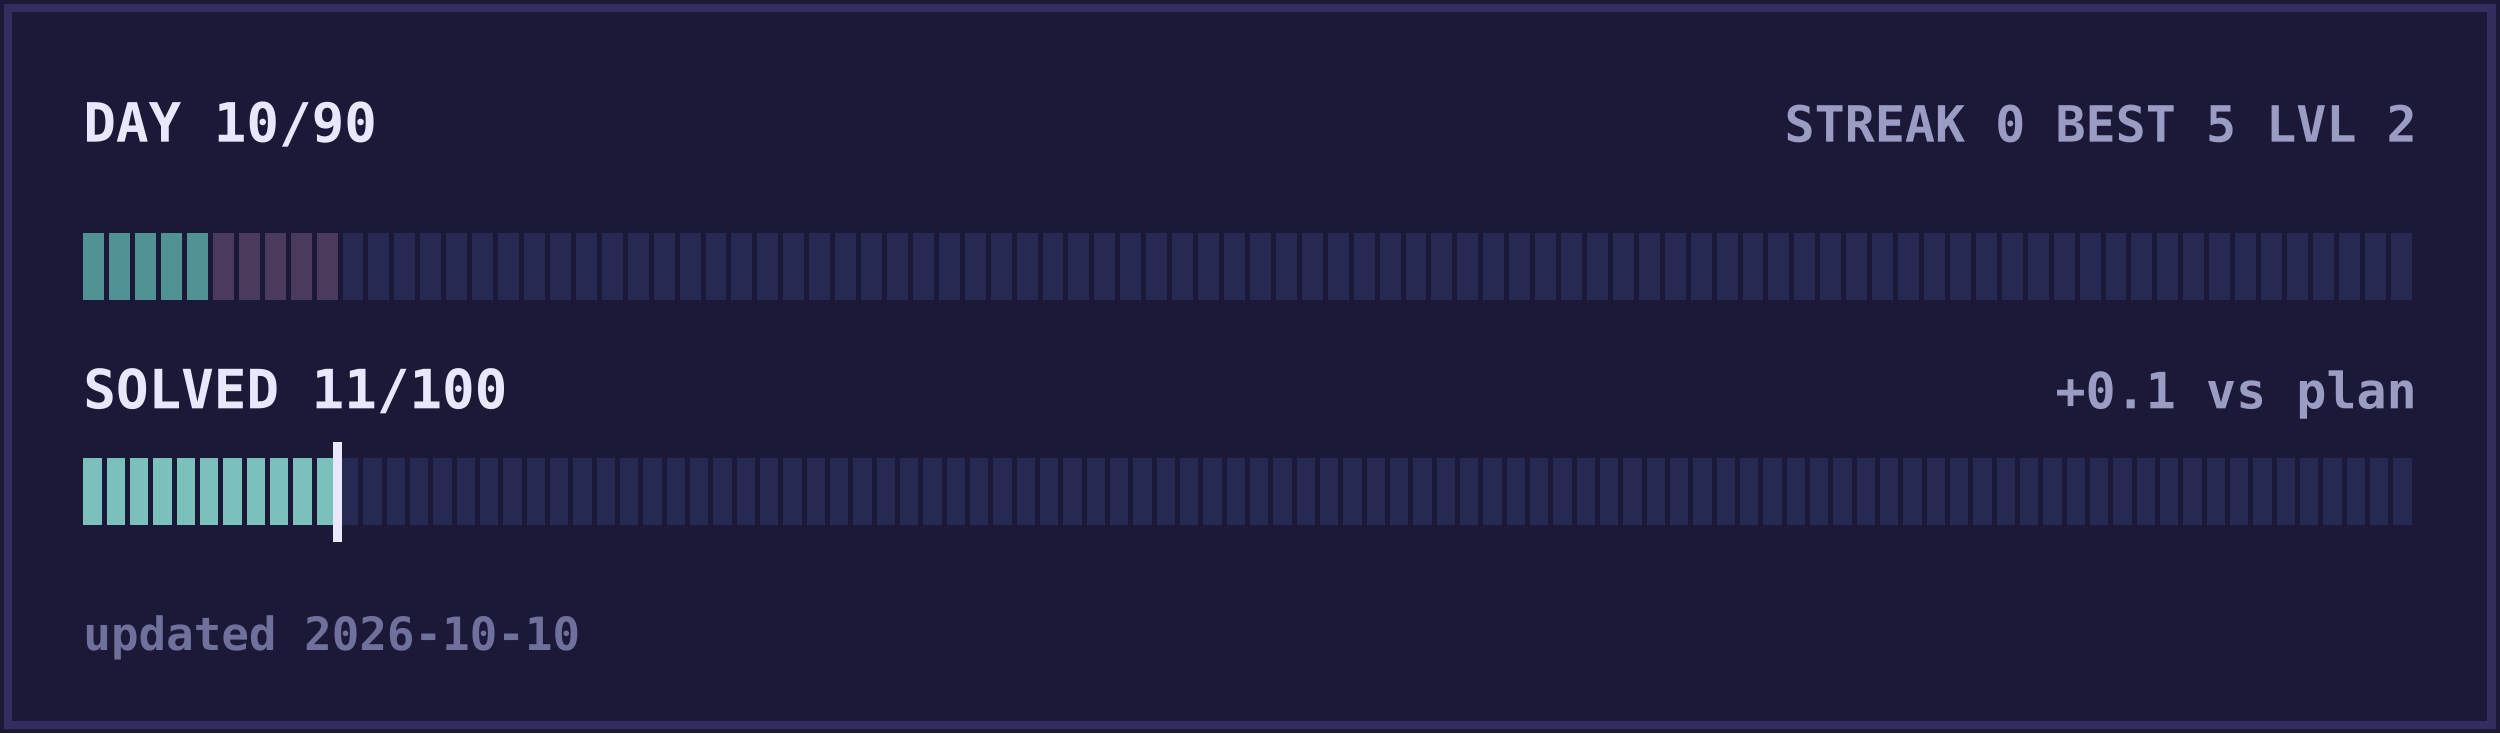
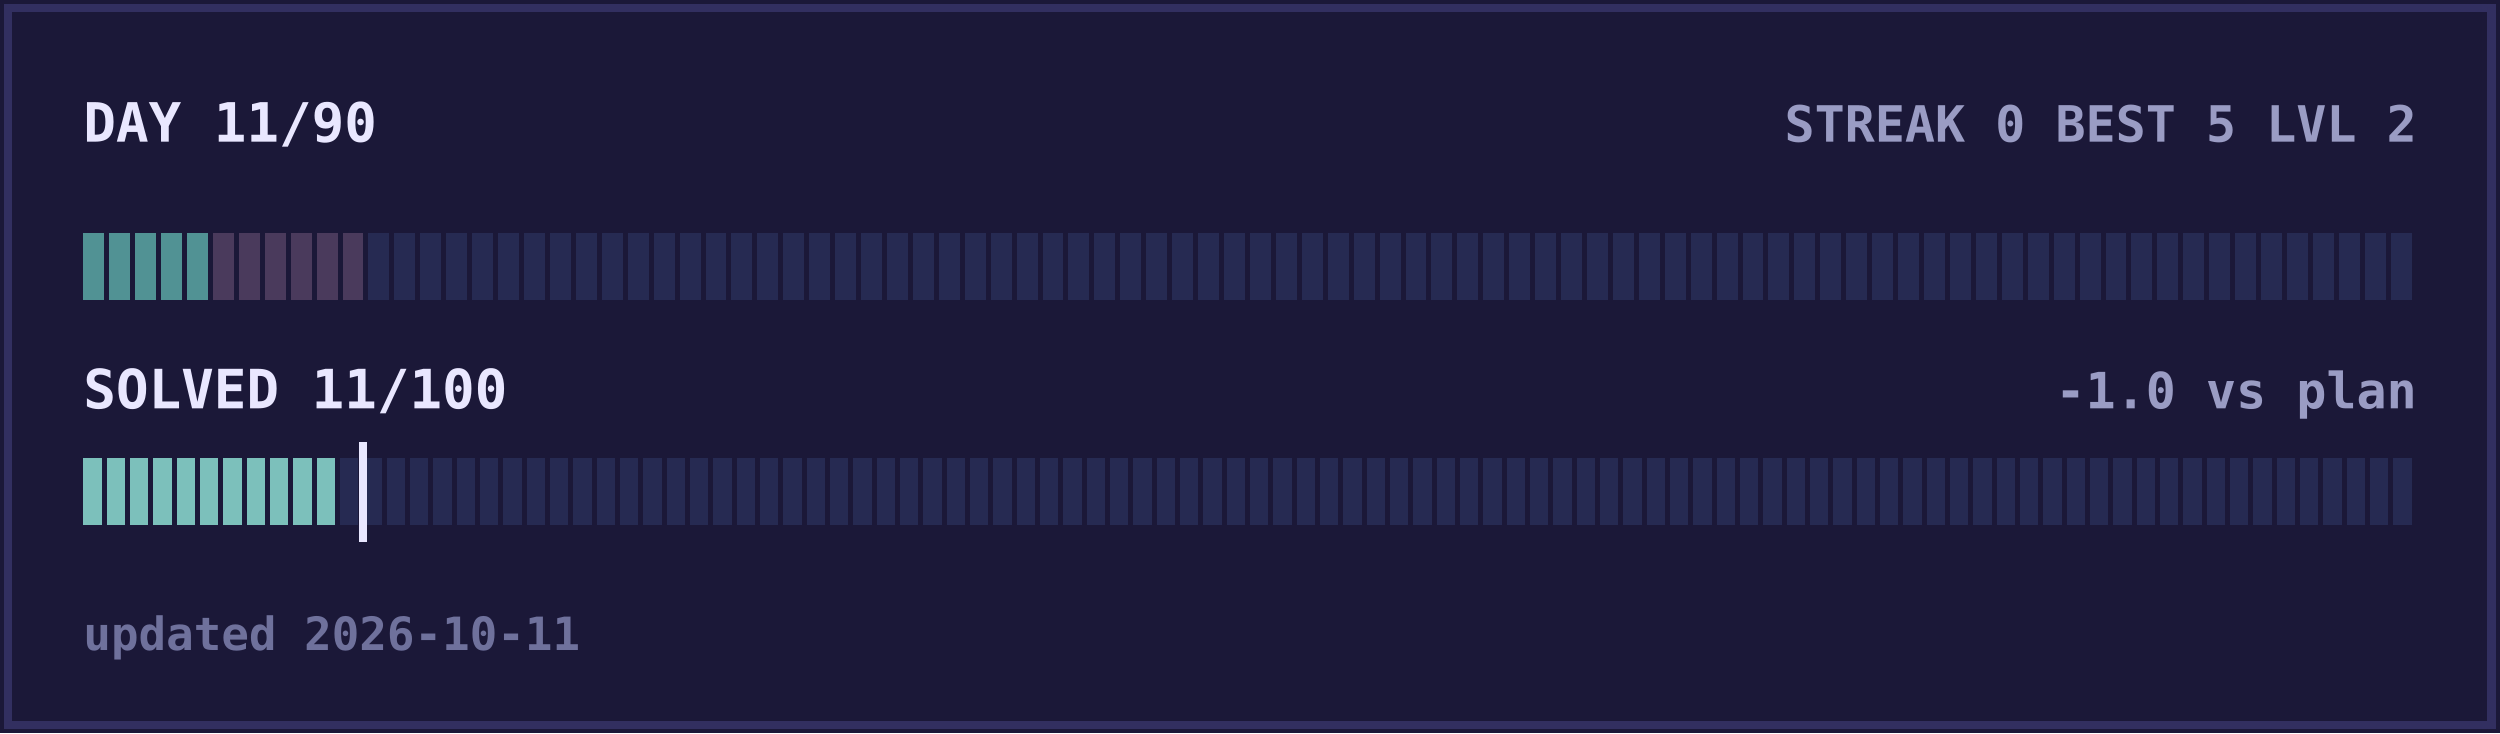
<svg xmlns="http://www.w3.org/2000/svg" width="600" height="176" viewBox="0 0 600 176" shape-rendering="crispEdges">
  <rect width="600" height="176" fill="#1b1838" />
  <rect x="2" y="2" width="596" height="172" fill="none" stroke="#322f60" stroke-width="2" />
-   <text x="20" y="34" fill="#e9e7ff" font-size="13" text-anchor="start" font-family="ui-monospace,Menlo,Consolas,monospace" font-weight="bold">DAY 10/90</text>
+   <text x="20" y="34" fill="#e9e7ff" font-size="13" text-anchor="start" font-family="ui-monospace,Menlo,Consolas,monospace" font-weight="bold">DAY 11/90</text>
  <text x="580" y="34" fill="#9a9cc4" font-size="12" text-anchor="end" font-family="ui-monospace,Menlo,Consolas,monospace" font-weight="bold">STREAK 0  BEST 5  LVL 2</text>
  <rect x="20.00" y="56" width="5.02" height="16" fill="#519294" />
  <rect x="26.22" y="56" width="5.02" height="16" fill="#519294" />
  <rect x="32.44" y="56" width="5.02" height="16" fill="#519294" />
  <rect x="38.67" y="56" width="5.02" height="16" fill="#519294" />
  <rect x="44.89" y="56" width="5.02" height="16" fill="#519294" />
  <rect x="51.11" y="56" width="5.02" height="16" fill="#4a3a5c" />
  <rect x="57.33" y="56" width="5.02" height="16" fill="#4a3a5c" />
  <rect x="63.56" y="56" width="5.02" height="16" fill="#4a3a5c" />
  <rect x="69.78" y="56" width="5.02" height="16" fill="#4a3a5c" />
  <rect x="76.00" y="56" width="5.02" height="16" fill="#4a3a5c" />
-   <rect x="82.22" y="56" width="5.02" height="16" fill="#262a52" />
+   <rect x="82.22" y="56" width="5.02" height="16" fill="#4a3a5c" />
  <rect x="88.44" y="56" width="5.02" height="16" fill="#262a52" />
  <rect x="94.67" y="56" width="5.02" height="16" fill="#262a52" />
  <rect x="100.89" y="56" width="5.02" height="16" fill="#262a52" />
  <rect x="107.11" y="56" width="5.02" height="16" fill="#262a52" />
  <rect x="113.33" y="56" width="5.02" height="16" fill="#262a52" />
  <rect x="119.56" y="56" width="5.02" height="16" fill="#262a52" />
  <rect x="125.78" y="56" width="5.02" height="16" fill="#262a52" />
  <rect x="132.00" y="56" width="5.02" height="16" fill="#262a52" />
  <rect x="138.22" y="56" width="5.02" height="16" fill="#262a52" />
  <rect x="144.44" y="56" width="5.02" height="16" fill="#262a52" />
  <rect x="150.67" y="56" width="5.02" height="16" fill="#262a52" />
  <rect x="156.89" y="56" width="5.02" height="16" fill="#262a52" />
  <rect x="163.11" y="56" width="5.02" height="16" fill="#262a52" />
  <rect x="169.33" y="56" width="5.02" height="16" fill="#262a52" />
  <rect x="175.56" y="56" width="5.02" height="16" fill="#262a52" />
  <rect x="181.78" y="56" width="5.02" height="16" fill="#262a52" />
  <rect x="188.00" y="56" width="5.02" height="16" fill="#262a52" />
  <rect x="194.22" y="56" width="5.02" height="16" fill="#262a52" />
  <rect x="200.44" y="56" width="5.02" height="16" fill="#262a52" />
  <rect x="206.67" y="56" width="5.02" height="16" fill="#262a52" />
  <rect x="212.89" y="56" width="5.02" height="16" fill="#262a52" />
  <rect x="219.11" y="56" width="5.02" height="16" fill="#262a52" />
  <rect x="225.33" y="56" width="5.02" height="16" fill="#262a52" />
  <rect x="231.56" y="56" width="5.02" height="16" fill="#262a52" />
  <rect x="237.78" y="56" width="5.02" height="16" fill="#262a52" />
  <rect x="244.00" y="56" width="5.02" height="16" fill="#262a52" />
  <rect x="250.22" y="56" width="5.02" height="16" fill="#262a52" />
  <rect x="256.44" y="56" width="5.02" height="16" fill="#262a52" />
  <rect x="262.67" y="56" width="5.02" height="16" fill="#262a52" />
  <rect x="268.89" y="56" width="5.02" height="16" fill="#262a52" />
  <rect x="275.11" y="56" width="5.02" height="16" fill="#262a52" />
  <rect x="281.33" y="56" width="5.02" height="16" fill="#262a52" />
  <rect x="287.56" y="56" width="5.02" height="16" fill="#262a52" />
  <rect x="293.78" y="56" width="5.02" height="16" fill="#262a52" />
  <rect x="300.00" y="56" width="5.02" height="16" fill="#262a52" />
  <rect x="306.22" y="56" width="5.02" height="16" fill="#262a52" />
  <rect x="312.44" y="56" width="5.02" height="16" fill="#262a52" />
  <rect x="318.67" y="56" width="5.02" height="16" fill="#262a52" />
  <rect x="324.89" y="56" width="5.02" height="16" fill="#262a52" />
  <rect x="331.11" y="56" width="5.02" height="16" fill="#262a52" />
  <rect x="337.33" y="56" width="5.02" height="16" fill="#262a52" />
  <rect x="343.56" y="56" width="5.02" height="16" fill="#262a52" />
  <rect x="349.78" y="56" width="5.02" height="16" fill="#262a52" />
  <rect x="356.00" y="56" width="5.02" height="16" fill="#262a52" />
  <rect x="362.22" y="56" width="5.02" height="16" fill="#262a52" />
  <rect x="368.44" y="56" width="5.02" height="16" fill="#262a52" />
  <rect x="374.67" y="56" width="5.02" height="16" fill="#262a52" />
  <rect x="380.89" y="56" width="5.02" height="16" fill="#262a52" />
  <rect x="387.11" y="56" width="5.02" height="16" fill="#262a52" />
  <rect x="393.33" y="56" width="5.02" height="16" fill="#262a52" />
  <rect x="399.56" y="56" width="5.02" height="16" fill="#262a52" />
  <rect x="405.78" y="56" width="5.02" height="16" fill="#262a52" />
  <rect x="412.00" y="56" width="5.02" height="16" fill="#262a52" />
  <rect x="418.22" y="56" width="5.02" height="16" fill="#262a52" />
  <rect x="424.44" y="56" width="5.02" height="16" fill="#262a52" />
  <rect x="430.67" y="56" width="5.02" height="16" fill="#262a52" />
  <rect x="436.89" y="56" width="5.02" height="16" fill="#262a52" />
  <rect x="443.11" y="56" width="5.02" height="16" fill="#262a52" />
  <rect x="449.33" y="56" width="5.02" height="16" fill="#262a52" />
  <rect x="455.56" y="56" width="5.02" height="16" fill="#262a52" />
  <rect x="461.78" y="56" width="5.02" height="16" fill="#262a52" />
  <rect x="468.00" y="56" width="5.02" height="16" fill="#262a52" />
  <rect x="474.22" y="56" width="5.02" height="16" fill="#262a52" />
  <rect x="480.44" y="56" width="5.02" height="16" fill="#262a52" />
  <rect x="486.67" y="56" width="5.02" height="16" fill="#262a52" />
  <rect x="492.89" y="56" width="5.02" height="16" fill="#262a52" />
  <rect x="499.11" y="56" width="5.02" height="16" fill="#262a52" />
  <rect x="505.33" y="56" width="5.02" height="16" fill="#262a52" />
  <rect x="511.56" y="56" width="5.02" height="16" fill="#262a52" />
  <rect x="517.78" y="56" width="5.02" height="16" fill="#262a52" />
  <rect x="524.00" y="56" width="5.02" height="16" fill="#262a52" />
  <rect x="530.22" y="56" width="5.02" height="16" fill="#262a52" />
  <rect x="536.44" y="56" width="5.02" height="16" fill="#262a52" />
  <rect x="542.67" y="56" width="5.02" height="16" fill="#262a52" />
  <rect x="548.89" y="56" width="5.02" height="16" fill="#262a52" />
  <rect x="555.11" y="56" width="5.02" height="16" fill="#262a52" />
  <rect x="561.33" y="56" width="5.02" height="16" fill="#262a52" />
  <rect x="567.56" y="56" width="5.02" height="16" fill="#262a52" />
  <rect x="573.78" y="56" width="5.02" height="16" fill="#262a52" />
  <text x="20" y="98" fill="#e9e7ff" font-size="13" text-anchor="start" font-family="ui-monospace,Menlo,Consolas,monospace" font-weight="bold">SOLVED 11/100</text>
-   <text x="580" y="98" fill="#9a9cc4" font-size="12" text-anchor="end" font-family="ui-monospace,Menlo,Consolas,monospace" font-weight="bold">+0.1 vs plan</text>
+   <text x="580" y="98" fill="#9a9cc4" font-size="12" text-anchor="end" font-family="ui-monospace,Menlo,Consolas,monospace" font-weight="bold">-1.0 vs plan</text>
  <rect x="20.00" y="110" width="4.40" height="16" fill="#7cc0bb" />
  <rect x="25.60" y="110" width="4.40" height="16" fill="#7cc0bb" />
  <rect x="31.20" y="110" width="4.40" height="16" fill="#7cc0bb" />
  <rect x="36.80" y="110" width="4.40" height="16" fill="#7cc0bb" />
  <rect x="42.40" y="110" width="4.40" height="16" fill="#7cc0bb" />
  <rect x="48.00" y="110" width="4.40" height="16" fill="#7cc0bb" />
  <rect x="53.60" y="110" width="4.40" height="16" fill="#7cc0bb" />
  <rect x="59.20" y="110" width="4.40" height="16" fill="#7cc0bb" />
  <rect x="64.80" y="110" width="4.40" height="16" fill="#7cc0bb" />
  <rect x="70.40" y="110" width="4.40" height="16" fill="#7cc0bb" />
  <rect x="76.00" y="110" width="4.40" height="16" fill="#7cc0bb" />
  <rect x="81.60" y="110" width="4.40" height="16" fill="#262a52" />
  <rect x="87.20" y="110" width="4.40" height="16" fill="#262a52" />
  <rect x="92.80" y="110" width="4.40" height="16" fill="#262a52" />
  <rect x="98.40" y="110" width="4.40" height="16" fill="#262a52" />
  <rect x="104.00" y="110" width="4.40" height="16" fill="#262a52" />
  <rect x="109.60" y="110" width="4.40" height="16" fill="#262a52" />
  <rect x="115.20" y="110" width="4.40" height="16" fill="#262a52" />
  <rect x="120.80" y="110" width="4.40" height="16" fill="#262a52" />
  <rect x="126.40" y="110" width="4.40" height="16" fill="#262a52" />
  <rect x="132.00" y="110" width="4.40" height="16" fill="#262a52" />
  <rect x="137.60" y="110" width="4.40" height="16" fill="#262a52" />
  <rect x="143.20" y="110" width="4.40" height="16" fill="#262a52" />
  <rect x="148.80" y="110" width="4.40" height="16" fill="#262a52" />
  <rect x="154.40" y="110" width="4.40" height="16" fill="#262a52" />
  <rect x="160.00" y="110" width="4.40" height="16" fill="#262a52" />
  <rect x="165.60" y="110" width="4.40" height="16" fill="#262a52" />
  <rect x="171.20" y="110" width="4.40" height="16" fill="#262a52" />
  <rect x="176.80" y="110" width="4.40" height="16" fill="#262a52" />
  <rect x="182.40" y="110" width="4.40" height="16" fill="#262a52" />
  <rect x="188.00" y="110" width="4.40" height="16" fill="#262a52" />
  <rect x="193.60" y="110" width="4.40" height="16" fill="#262a52" />
  <rect x="199.20" y="110" width="4.40" height="16" fill="#262a52" />
  <rect x="204.80" y="110" width="4.40" height="16" fill="#262a52" />
  <rect x="210.40" y="110" width="4.40" height="16" fill="#262a52" />
  <rect x="216.00" y="110" width="4.40" height="16" fill="#262a52" />
  <rect x="221.60" y="110" width="4.40" height="16" fill="#262a52" />
  <rect x="227.20" y="110" width="4.40" height="16" fill="#262a52" />
  <rect x="232.80" y="110" width="4.40" height="16" fill="#262a52" />
  <rect x="238.40" y="110" width="4.40" height="16" fill="#262a52" />
  <rect x="244.00" y="110" width="4.40" height="16" fill="#262a52" />
  <rect x="249.60" y="110" width="4.40" height="16" fill="#262a52" />
  <rect x="255.20" y="110" width="4.40" height="16" fill="#262a52" />
  <rect x="260.80" y="110" width="4.40" height="16" fill="#262a52" />
  <rect x="266.40" y="110" width="4.40" height="16" fill="#262a52" />
  <rect x="272.00" y="110" width="4.40" height="16" fill="#262a52" />
  <rect x="277.60" y="110" width="4.40" height="16" fill="#262a52" />
  <rect x="283.20" y="110" width="4.40" height="16" fill="#262a52" />
  <rect x="288.80" y="110" width="4.40" height="16" fill="#262a52" />
  <rect x="294.40" y="110" width="4.40" height="16" fill="#262a52" />
  <rect x="300.00" y="110" width="4.40" height="16" fill="#262a52" />
  <rect x="305.60" y="110" width="4.40" height="16" fill="#262a52" />
  <rect x="311.20" y="110" width="4.40" height="16" fill="#262a52" />
  <rect x="316.80" y="110" width="4.40" height="16" fill="#262a52" />
  <rect x="322.40" y="110" width="4.40" height="16" fill="#262a52" />
  <rect x="328.00" y="110" width="4.40" height="16" fill="#262a52" />
  <rect x="333.60" y="110" width="4.40" height="16" fill="#262a52" />
  <rect x="339.20" y="110" width="4.40" height="16" fill="#262a52" />
  <rect x="344.80" y="110" width="4.40" height="16" fill="#262a52" />
  <rect x="350.40" y="110" width="4.40" height="16" fill="#262a52" />
  <rect x="356.00" y="110" width="4.40" height="16" fill="#262a52" />
  <rect x="361.60" y="110" width="4.40" height="16" fill="#262a52" />
  <rect x="367.20" y="110" width="4.40" height="16" fill="#262a52" />
  <rect x="372.80" y="110" width="4.40" height="16" fill="#262a52" />
  <rect x="378.40" y="110" width="4.40" height="16" fill="#262a52" />
  <rect x="384.00" y="110" width="4.40" height="16" fill="#262a52" />
  <rect x="389.60" y="110" width="4.40" height="16" fill="#262a52" />
  <rect x="395.20" y="110" width="4.40" height="16" fill="#262a52" />
  <rect x="400.80" y="110" width="4.40" height="16" fill="#262a52" />
  <rect x="406.40" y="110" width="4.40" height="16" fill="#262a52" />
  <rect x="412.00" y="110" width="4.40" height="16" fill="#262a52" />
  <rect x="417.60" y="110" width="4.40" height="16" fill="#262a52" />
  <rect x="423.20" y="110" width="4.40" height="16" fill="#262a52" />
  <rect x="428.80" y="110" width="4.40" height="16" fill="#262a52" />
  <rect x="434.40" y="110" width="4.40" height="16" fill="#262a52" />
  <rect x="440.00" y="110" width="4.40" height="16" fill="#262a52" />
  <rect x="445.60" y="110" width="4.40" height="16" fill="#262a52" />
  <rect x="451.20" y="110" width="4.40" height="16" fill="#262a52" />
  <rect x="456.80" y="110" width="4.40" height="16" fill="#262a52" />
  <rect x="462.40" y="110" width="4.40" height="16" fill="#262a52" />
  <rect x="468.00" y="110" width="4.40" height="16" fill="#262a52" />
  <rect x="473.60" y="110" width="4.40" height="16" fill="#262a52" />
  <rect x="479.20" y="110" width="4.40" height="16" fill="#262a52" />
  <rect x="484.80" y="110" width="4.40" height="16" fill="#262a52" />
  <rect x="490.40" y="110" width="4.40" height="16" fill="#262a52" />
  <rect x="496.00" y="110" width="4.40" height="16" fill="#262a52" />
  <rect x="501.60" y="110" width="4.40" height="16" fill="#262a52" />
  <rect x="507.20" y="110" width="4.40" height="16" fill="#262a52" />
  <rect x="512.80" y="110" width="4.40" height="16" fill="#262a52" />
  <rect x="518.40" y="110" width="4.40" height="16" fill="#262a52" />
  <rect x="524.00" y="110" width="4.40" height="16" fill="#262a52" />
  <rect x="529.60" y="110" width="4.40" height="16" fill="#262a52" />
  <rect x="535.20" y="110" width="4.40" height="16" fill="#262a52" />
  <rect x="540.80" y="110" width="4.40" height="16" fill="#262a52" />
  <rect x="546.40" y="110" width="4.40" height="16" fill="#262a52" />
  <rect x="552.00" y="110" width="4.40" height="16" fill="#262a52" />
  <rect x="557.60" y="110" width="4.40" height="16" fill="#262a52" />
  <rect x="563.20" y="110" width="4.40" height="16" fill="#262a52" />
  <rect x="568.80" y="110" width="4.40" height="16" fill="#262a52" />
  <rect x="574.40" y="110" width="4.40" height="16" fill="#262a52" />
-   <rect x="80.0" y="106" width="2" height="24" fill="#e9e7ff" />
-   <text x="20" y="156" fill="#6f719c" font-size="11" text-anchor="start" font-family="ui-monospace,Menlo,Consolas,monospace" font-weight="bold">updated 2026-10-10</text>
+   <rect x="86.2" y="106" width="2" height="24" fill="#e9e7ff" />
+   <text x="20" y="156" fill="#6f719c" font-size="11" text-anchor="start" font-family="ui-monospace,Menlo,Consolas,monospace" font-weight="bold">updated 2026-10-11</text>
</svg>
